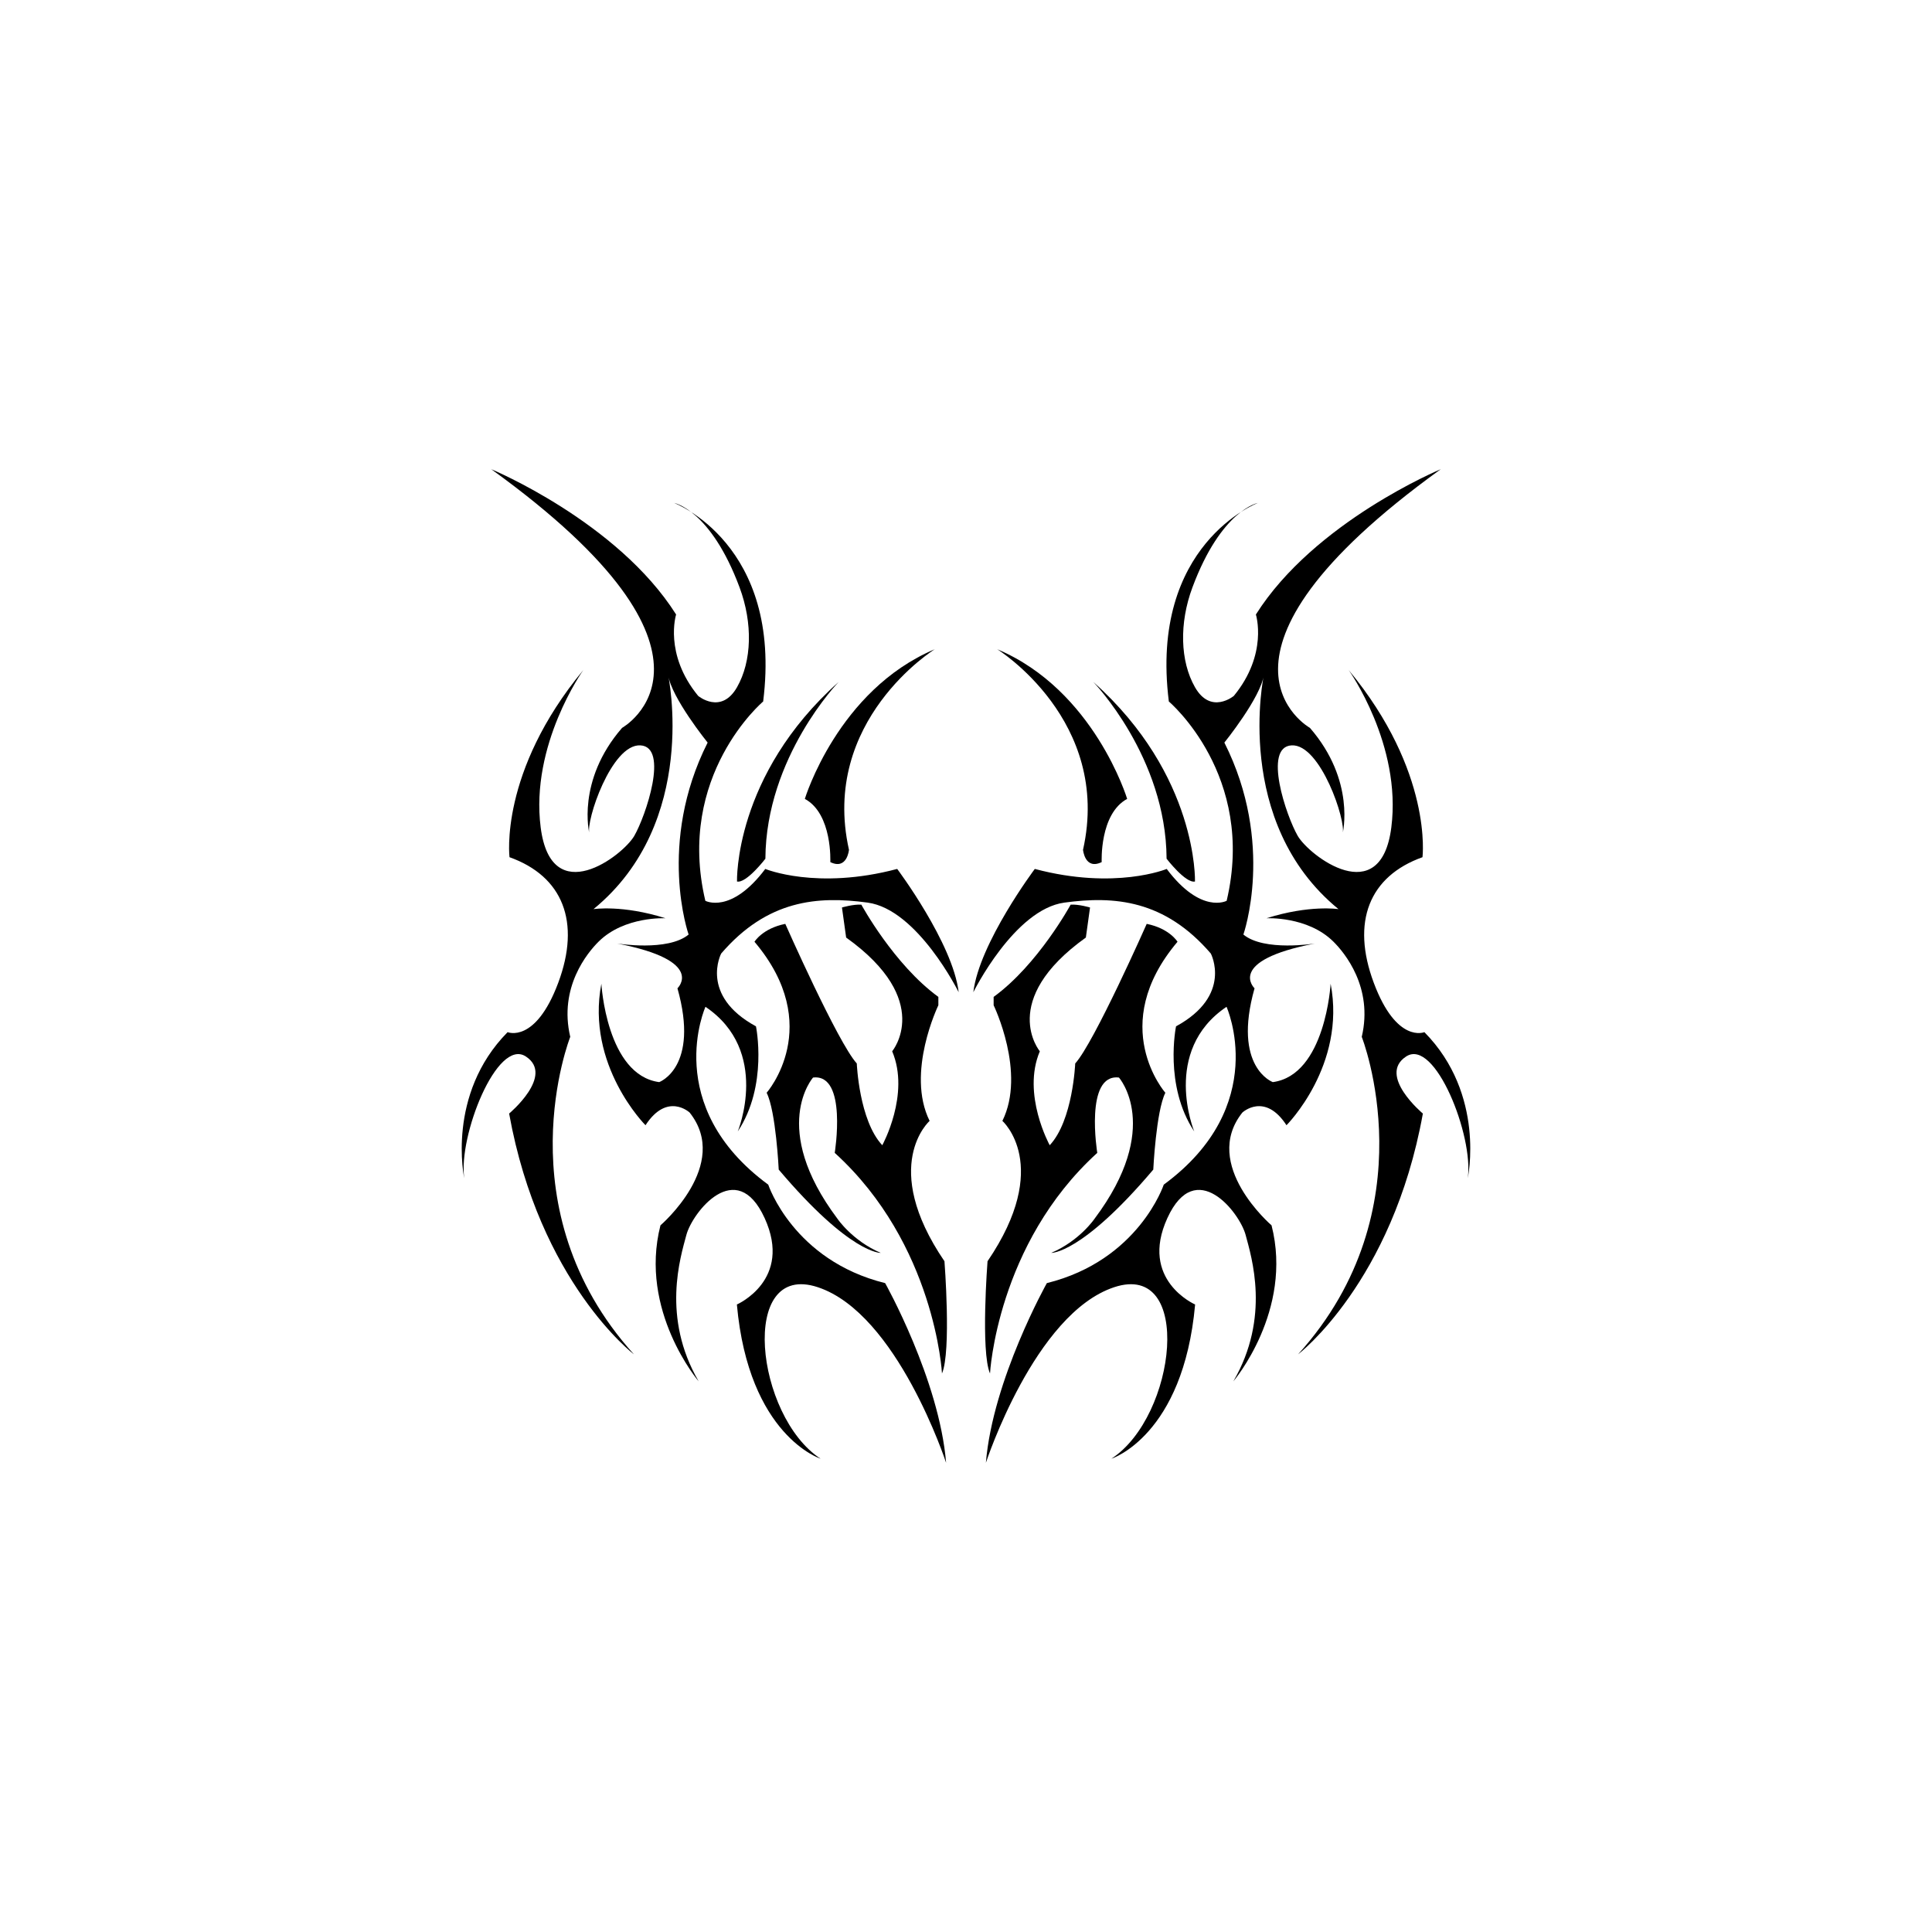
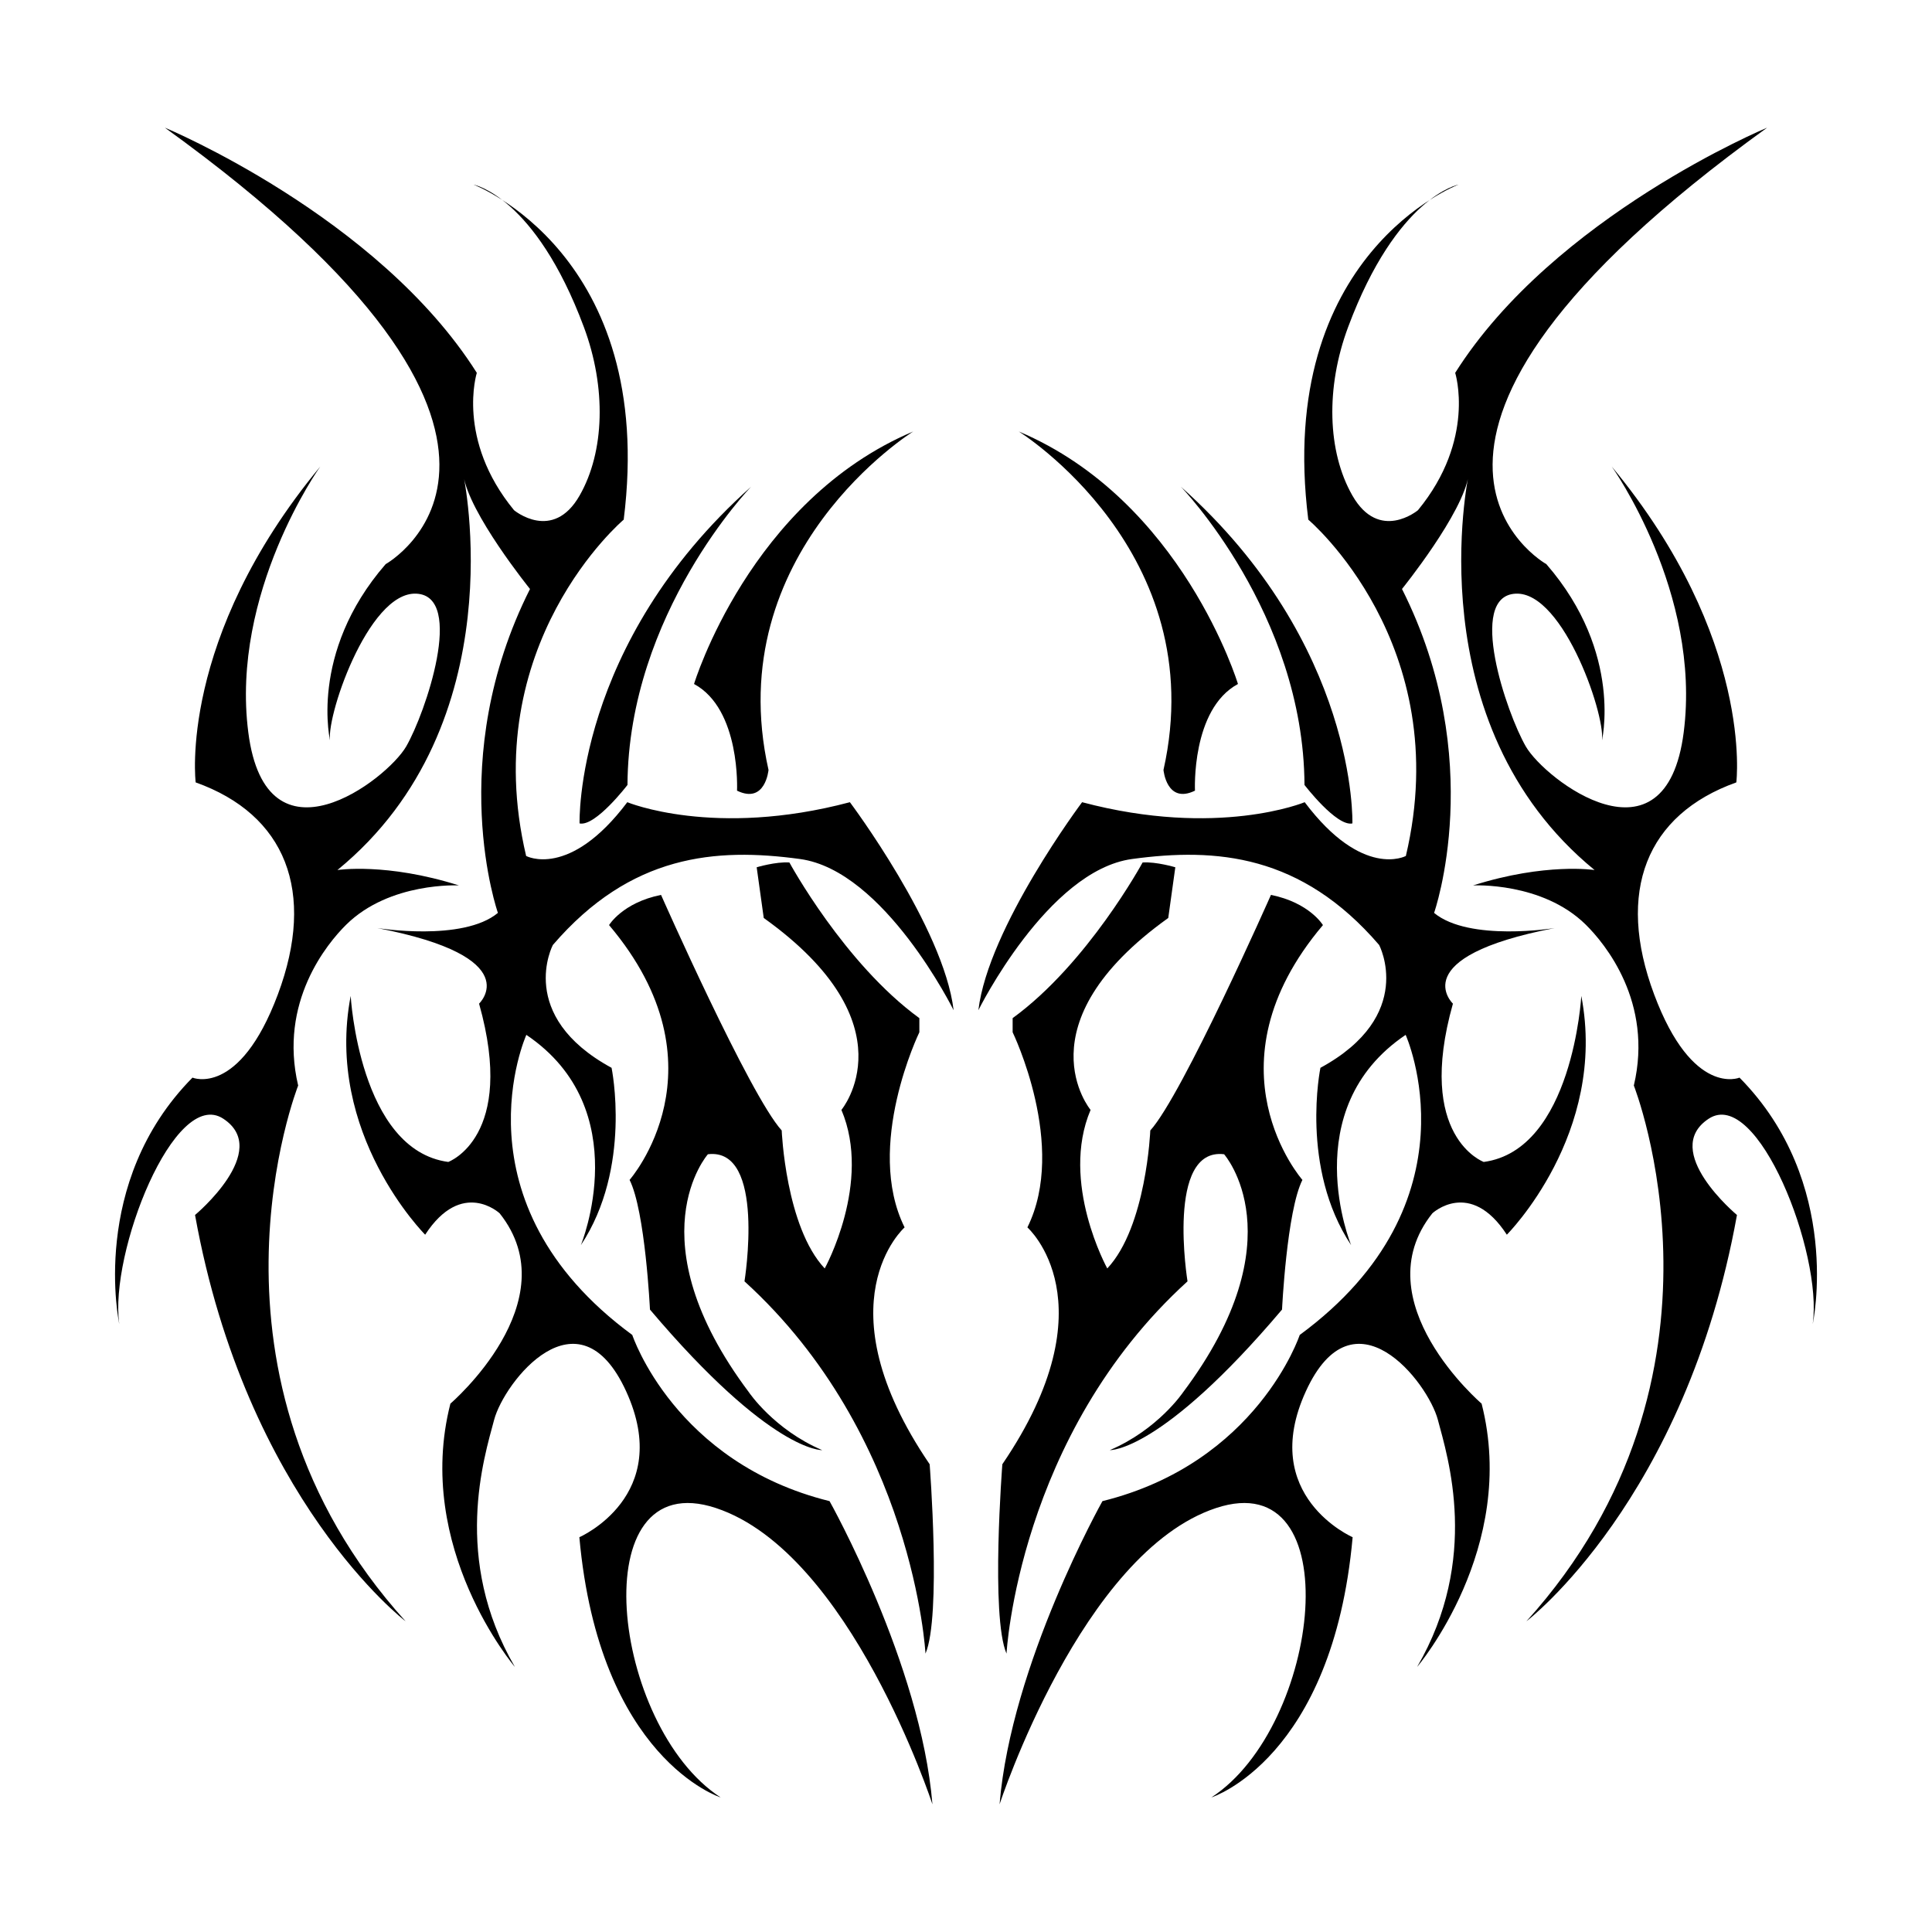
- <svg xmlns="http://www.w3.org/2000/svg" id="Capa_1" data-name="Capa 1" viewBox="0 0 1080 1080">
+ <svg xmlns="http://www.w3.org/2000/svg" id="Capa_1" data-name="Capa 1" viewBox="220 220 640 640">
  <g>
    <path d="M557.46,362.92s64.17,39.85,47.96,112.13c0,0,1.02,11.44,10.43,6.87,0,0-1.28-26.95,14.24-35.34,0,0-18.37-60.76-72.62-83.65h0Z" />
    <path d="M668,384.16c-8.31-14.53-8.89-35.78-1.42-55.81,16.16-43.37,36.57-47.2,36.57-47.2,0,0-60.81,22.97-49.76,110.99,0,0,48.91,41.25,32.32,111.41,0,0-14.29,7.74-33.51-17.81,0,0-28.73,11.95-73.74,0,0,0-31.09,41.45-34.36,68.91,0,0,22.92-46.28,50.89-50.09,27.97-3.82,56.07-1.53,81.87,28.48,0,0,12.33,23.39-19.45,40.69,0,0-6.87,33.06,10.17,58.74,0,0-18.56-44.97,18.06-69.66,0,0,24.92,55.29-35.09,99.41,0,0-13.99,42.33-65.35,55.05,0,0-30.26,53.91-34.08,100.44,0,0,27.21-83.4,71.7-98.15,44.5-14.75,34.84,72.21-1.53,95.86,0,0,40.18-12.71,46.79-86.2,0,0-31.37-13.63-15.51-48.31,15.85-34.68,40.43-3.05,43.74,9.41,3.31,12.46,13.99,46.02-6.87,81.87,0,0,33.57-39.41,21.36-87.22,0,0-39.56-33.86-16.31-63.05,0,0,12.48-11.63,24.67,7.09,0,0,33.45-33.45,24.67-79.1,0,0-2.84,51.03-32.32,55,0,0-22.68-8.22-10.21-52.44,0,0-16.3-15.4,33.73-25.04,0,0-28.35,4.62-39.97-5.02,0,0,17.86-50.74-10.63-107.3,0,0,20.38-25.23,22.08-37.85,0,0-17.68,82.34,41.71,130.95,0,0-16.16-2.53-40.25,5.1,0,0,22.89-1.24,37.33,12.99,6.31,6.22,22.45,25.66,15.93,53.3,0,0,37.98,96.04-35.58,177.47,0,0,52.73-40.19,69.74-134.59,0,0-25.52-21.27-9.36-31.89,16.16-10.63,37.85,44.65,34.45,68.04,0,0,10.21-46.77-24.24-81.65,0,0-15.52,6.56-28.28-27.55-12.76-34.11-2.55-59.62,27.22-70.25,0,0,5.95-47.62-41.25-104.61,0,0,29.77,41.67,23.82,88.02-5.95,46.35-45.92,15.73-52.31,4.68-6.38-11.06-19.56-49.76-3.4-50.61,16.16-.85,30.62,42.52,28.49,49.33,0,0,7.45-29.48-18.28-59.11,0,0-71.86-39.97,73.14-144.59,0,0-70.59,29.34-103.34,81.22,0,0,6.96,22.03-12.33,45.5,0,0-12.82,10.71-21.72-4.85h.02Z" />
    <path d="M652.12,480.01s10.63,13.89,15.88,12.76c0,0,1.84-59.25-56.84-111.56,0,0,40.68,41.95,40.97,98.8h0Z" />
    <path d="M609.35,507.3s-6.38-1.91-10.85-1.59c0,0-18.18,33.48-43.05,51.56v4.68s18.28,37.64,4.89,64.64c0,0,28.17,24.88-8.3,78.46,0,0-3.92,50.39,1.38,62.73,0,0,3.83-72.29,59.96-123.32,0,0-7.23-44.44,12.12-42.1,0,0,24.67,27.85-13.61,78.88,0,0-8.3,12.33-24.24,19.13,0,0,16.92.85,57.04-46.56,0,0,1.56-32.62,6.75-42.95,0,0-32.95-37.42,6.8-84.41,0,0-4.46-7.45-17.22-10,0,0-29.34,66.34-39.97,78.03,0,0-1.28,31.89-14.25,45.71,0,0-15.73-28.49-5.53-52.52,0,0-23.6-28.28,25.73-63.58l2.34-16.8h0Z" />
  </g>
  <g>
    <path d="M522.54,362.92s-64.17,39.85-47.96,112.13c0,0-1.02,11.44-10.43,6.87,0,0,1.28-26.95-14.24-35.34,0,0,18.37-60.76,72.62-83.65h0Z" />
    <path d="M412,384.16c8.31-14.53,8.89-35.78,1.42-55.81-16.16-43.37-36.57-47.2-36.57-47.2,0,0,60.81,22.97,49.76,110.99,0,0-48.91,41.25-32.32,111.41,0,0,14.29,7.74,33.51-17.81,0,0,28.73,11.95,73.74,0,0,0,31.09,41.45,34.36,68.91,0,0-22.92-46.28-50.89-50.09-27.97-3.81-56.07-1.53-81.87,28.48,0,0-12.33,23.39,19.45,40.69,0,0,6.87,33.06-10.17,58.74,0,0,18.56-44.97-18.06-69.66,0,0-24.92,55.29,35.09,99.41,0,0,13.99,42.33,65.35,55.05,0,0,30.26,53.91,34.08,100.44,0,0-27.21-83.4-71.7-98.15-44.5-14.75-34.84,72.21,1.53,95.86,0,0-40.18-12.71-46.79-86.2,0,0,31.37-13.63,15.51-48.31-15.85-34.68-40.43-3.05-43.74,9.41-3.31,12.46-13.99,46.02,6.87,81.87,0,0-33.57-39.41-21.36-87.22,0,0,39.56-33.86,16.31-63.05,0,0-12.48-11.63-24.67,7.09,0,0-33.45-33.45-24.67-79.1,0,0,2.84,51.03,32.32,55,0,0,22.68-8.22,10.21-52.44,0,0,16.3-15.4-33.73-25.04,0,0,28.35,4.62,39.97-5.02,0,0-17.86-50.74,10.63-107.3,0,0-20.38-25.23-22.08-37.85,0,0,17.68,82.34-41.71,130.95,0,0,16.16-2.53,40.25,5.1,0,0-22.89-1.24-37.33,12.99-6.31,6.22-22.45,25.66-15.93,53.3,0,0-37.98,96.04,35.58,177.47,0,0-52.73-40.19-69.74-134.59,0,0,25.52-21.27,9.36-31.89-16.16-10.63-37.85,44.65-34.45,68.04,0,0-10.21-46.77,24.24-81.65,0,0,15.52,6.56,28.28-27.55,12.76-34.11,2.55-59.62-27.22-70.25,0,0-5.95-47.62,41.25-104.61,0,0-29.77,41.67-23.82,88.02,5.95,46.35,45.92,15.73,52.31,4.68,6.38-11.06,19.56-49.76,3.4-50.61-16.16-.85-30.62,42.52-28.49,49.33,0,0-7.45-29.48,18.28-59.11,0,0,71.86-39.97-73.14-144.59,0,0,70.59,29.34,103.34,81.22,0,0-6.96,22.03,12.33,45.5,0,0,12.82,10.71,21.72-4.85h-.02Z" />
    <path d="M427.87,480.01s-10.63,13.89-15.88,12.76c0,0-1.84-59.25,56.84-111.56,0,0-40.68,41.95-40.97,98.8h0Z" />
    <path d="M470.65,507.3s6.38-1.91,10.85-1.59c0,0,18.18,33.48,43.05,51.56v4.68s-18.28,37.64-4.89,64.64c0,0-28.17,24.88,8.3,78.46,0,0,3.92,50.39-1.38,62.73,0,0-3.83-72.29-59.96-123.32,0,0,7.23-44.44-12.12-42.1,0,0-24.67,27.85,13.61,78.88,0,0,8.3,12.33,24.24,19.13,0,0-16.92.85-57.04-46.56,0,0-1.56-32.62-6.75-42.95,0,0,32.95-37.42-6.8-84.41,0,0,4.46-7.45,17.22-10,0,0,29.34,66.34,39.97,78.03,0,0,1.28,31.89,14.25,45.71,0,0,15.73-28.49,5.53-52.52,0,0,23.6-28.28-25.73-63.58l-2.34-16.8h0Z" />
  </g>
</svg>
